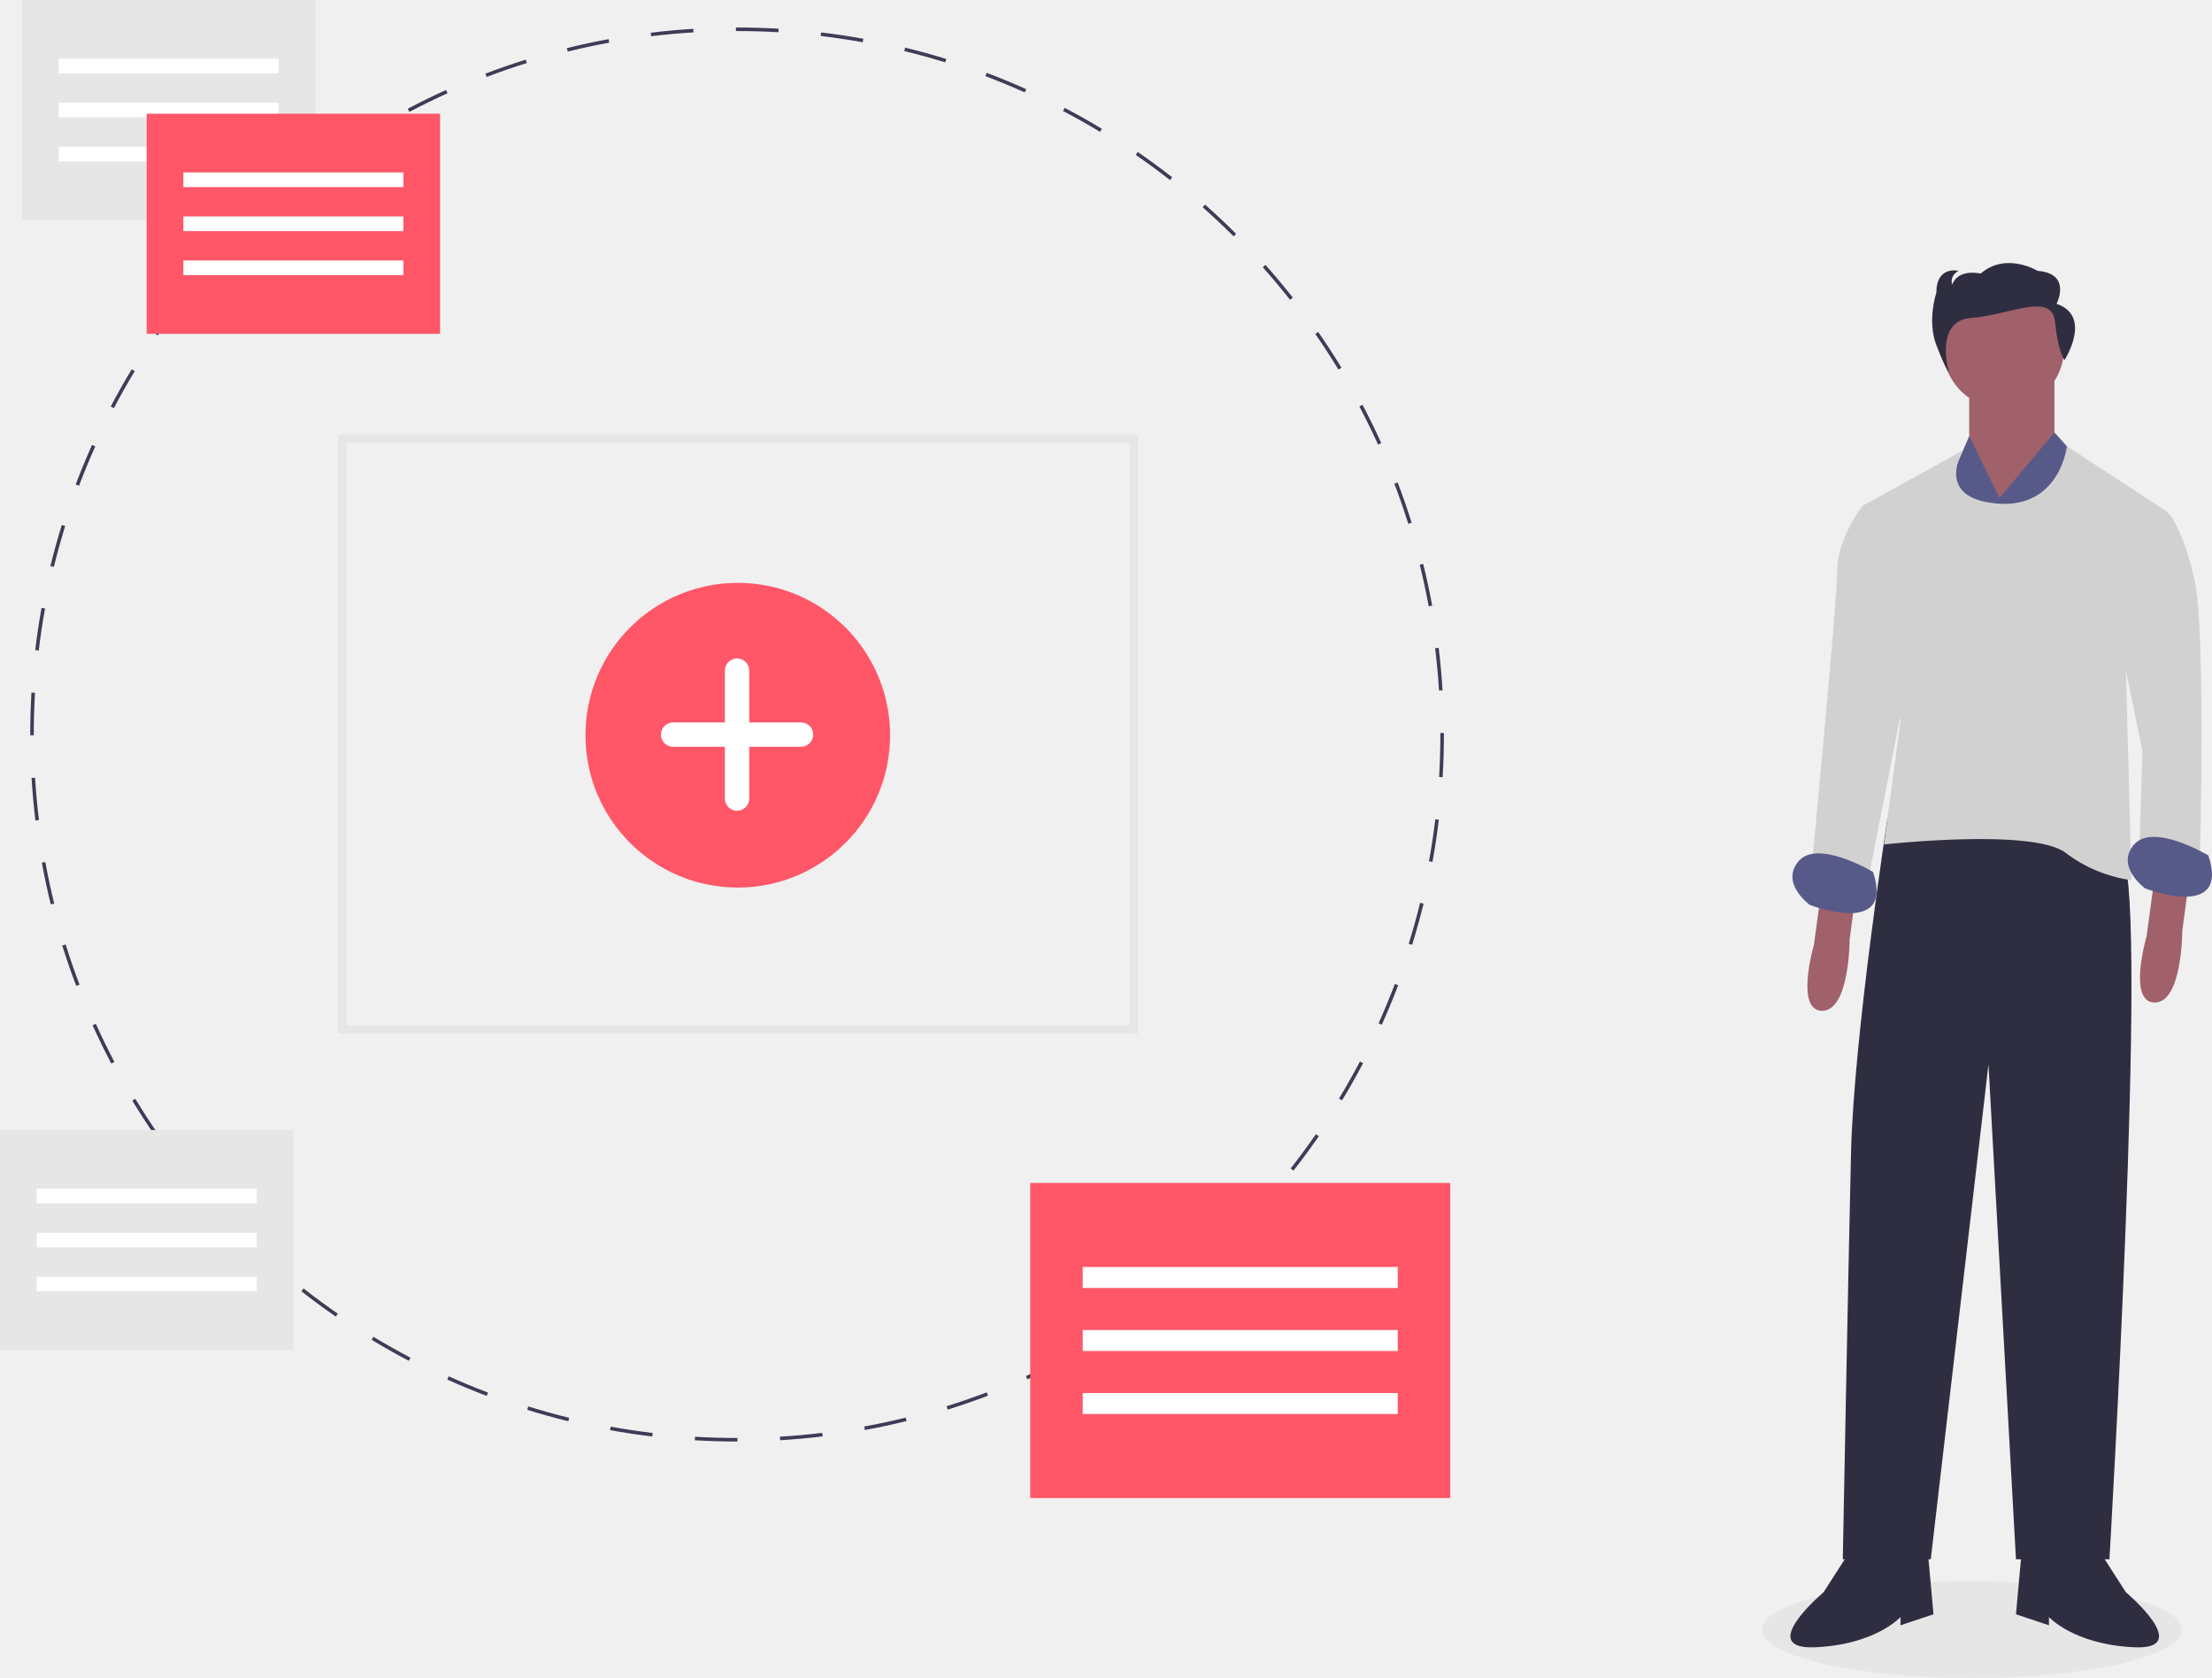
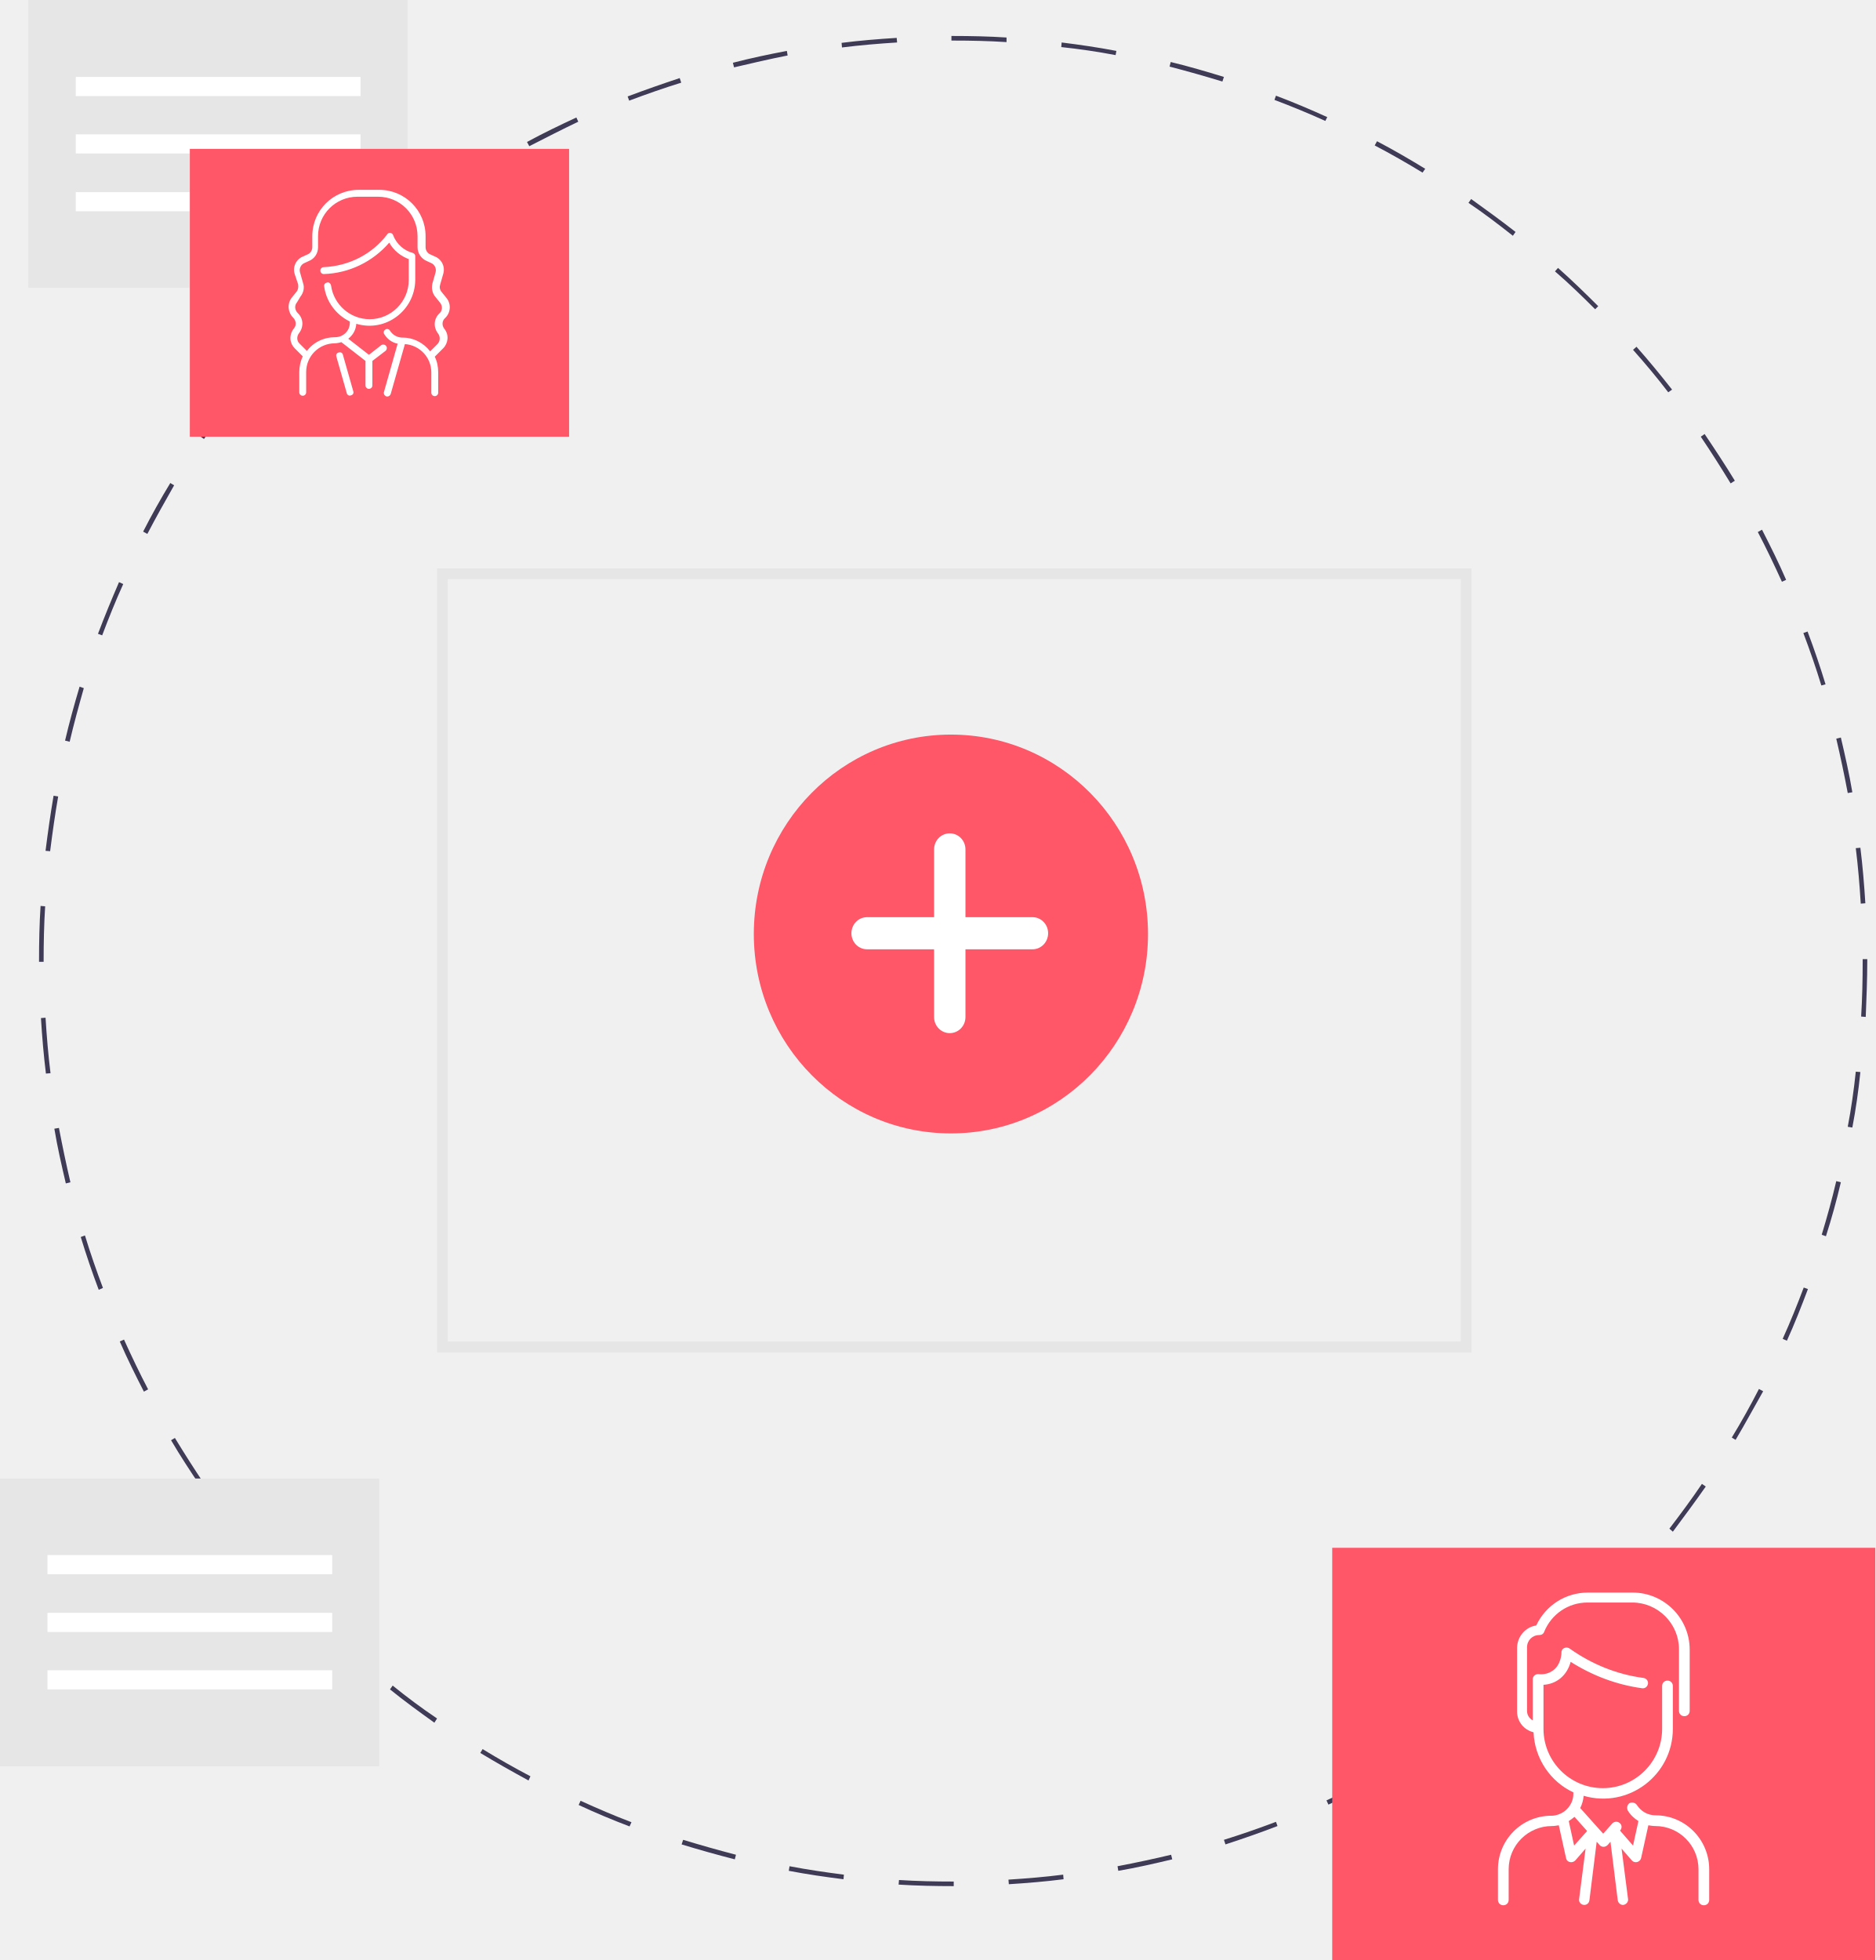
- <svg xmlns="http://www.w3.org/2000/svg" width="804.739" height="610.284" viewBox="0 0 804.739 610.284">
-   <g id="Group_42" data-name="Group 42" transform="translate(-194 -123)">
-     <ellipse id="Ellipse_218" data-name="Ellipse 218" cx="76.325" cy="17.583" rx="76.325" ry="17.583" transform="translate(835.095 698.117)" fill="#e6e6e6" />
-     <path id="Path_1092" data-name="Path 1092" d="M708.42,143.137v23l12,30,19-34v-26Z" transform="translate(202 123)" fill="#a0616a" />
-     <path id="Path_1093" data-name="Path 1093" d="M856.55,466.495l-3,22s-7,24,3,24,10-26,10-26l2-15Z" transform="translate(0.369 -21.858)" fill="#a0616a" />
-     <path id="Path_1094" data-name="Path 1094" d="M977.55,463.495l-3,22s-7,24,3,24,10-26,10-26l2-15Z" transform="translate(0.369 -21.858)" fill="#a0616a" />
-     <path id="Path_1095" data-name="Path 1095" d="M885.05,440.995l-4.706,1.3s-12.294,79.7-13.294,121.7-3,148-3,148h32l21-180,10,180h34s14-236,5-255S885.05,440.995,885.05,440.995Z" transform="translate(0.369 -21.858)" fill="#2f2e41" />
-     <path id="Path_1096" data-name="Path 1096" d="M866.05,709.995l-9,14s-25,21-3,20,31-11,31-11v3l12-4-2-22Z" transform="translate(0.369 -21.858)" fill="#2f2e41" />
-     <path id="Path_1097" data-name="Path 1097" d="M958.05,709.995l9,14s25,21,3,20-31-11-31-11v3l-12-4,2-22Z" transform="translate(0.369 -21.858)" fill="#2f2e41" />
-     <circle id="Ellipse_219" data-name="Ellipse 219" cx="22" cy="22" r="22" transform="translate(900.92 227.636)" fill="#a0616a" />
-     <path id="Path_1098" data-name="Path 1098" d="M719.42,181.137l-11-22.524-5,11.524-2,99,46-103-8-8.847Z" transform="translate(202 123)" fill="#575a89" />
-     <path id="Path_1099" data-name="Path 1099" d="M982.05,330.995l-36.464-23.83s-2.536,22.83-25.536,20.83S907.8,308.653,907.8,308.653L871.05,328.995l14,78-6,45s54-6,66,3a51.277,51.277,0,0,0,24,10l-2-77Z" transform="translate(0.369 -21.858)" fill="#d1d1d1" />
-     <path id="Path_1100" data-name="Path 1100" d="M971.05,334.995l6.918-6.668,5.082,3.668s5,6,9,24,2,98,2,98l-22-3,1-33-9-44Z" transform="translate(0.369 -21.858)" fill="#d1d1d1" />
-     <path id="Path_1101" data-name="Path 1101" d="M878.05,327.995l-3.778-.784-3.222,1.784s-9,12-9,23-9,105-9,105l20,9,14-71Z" transform="translate(0.369 -21.858)" fill="#d1d1d1" />
-     <path id="Path_1102" data-name="Path 1102" d="M997.05,455.995s-20-12-27-4,4,16,4,16S1005.05,479.995,997.05,455.995Z" transform="translate(0.369 -21.858)" fill="#575a89" />
-     <path id="Path_1103" data-name="Path 1103" d="M875.05,461.995s-20-12-27-4,4,16,4,16S883.05,485.995,875.05,461.995Z" transform="translate(0.369 -21.858)" fill="#575a89" />
-     <path id="Path_1104" data-name="Path 1104" d="M941.817,255.364s5.754-11-6.905-12c0,0-11.508-7-20.715,1,0,0-8.056-2-10.358,4,0,0-1.151-3,2.3-5,0,0-8.056-2-8.056,8,0,0-3.453,10,0,19s4.6,10,4.6,10-5.674-18.869,8.137-19.869,29.266-9.631,30.417,1.369,3.453,14,3.453,14S955.052,259.864,941.817,255.364Z" transform="translate(0.369 -21.858)" fill="#2f2e41" />
-     <path id="Path_1105" data-name="Path 1105" d="M462.071,669.478h-.137c-5.113,0-10.289-.152-15.382-.453l.076-1.286c5.069.3,10.219.451,15.307.451h.137Zm15.524-.47-.077-1.286c5.123-.307,10.3-.774,15.387-1.388l.155,1.279C487.947,668.231,482.744,668.7,477.6,669.009Zm-46.51-1.362c-5.12-.612-10.287-1.388-15.356-2.307l.23-1.269c5.043.914,10.184,1.687,15.279,2.3Zm77.328-2.358-.232-1.269c5.046-.92,10.129-2.009,15.107-3.234l.308,1.251c-5,1.231-10.112,2.325-15.184,3.251ZM400.541,662.1c-5.007-1.226-10.042-2.623-14.964-4.151l.383-1.231c4.9,1.521,9.907,2.91,14.889,4.131Zm138.015-4.234-.384-1.231c4.89-1.524,9.8-3.221,14.6-5.045l.458,1.206C548.408,654.63,543.47,656.337,538.556,657.869Zm-167.691-4.981c-4.822-1.826-9.657-3.828-14.371-5.949l.529-1.176c4.69,2.111,9.5,4.1,14.3,5.919Zm196.688-6.032-.53-1.176c4.668-2.1,9.334-4.382,13.868-6.767l.6,1.14C576.934,642.451,572.245,644.74,567.553,646.856Zm-225.038-6.729c-4.572-2.4-9.126-4.972-13.537-7.643l.667-1.1c4.389,2.657,8.92,5.216,13.469,7.606ZM595,632.419l-.667-1.1c4.384-2.656,8.745-5.481,12.959-8.395l.733,1.06C603.786,626.91,599.4,629.749,595,632.419Zm-279.064-8.38c-4.246-2.934-8.456-6.035-12.513-9.214l.8-1.015c4.036,3.165,8.225,6.249,12.45,9.169Zm304.584-9.266-.8-1.015c4.046-3.175,8.037-6.5,11.863-9.9l.856.964c-3.846,3.41-7.857,6.756-11.923,9.947Zm-329.03-9.9c-3.861-3.42-7.667-7-11.312-10.644l.911-.911c3.627,3.624,7.414,7.188,11.255,10.591Zm352.258-10.7-.911-.911c3.632-3.632,7.2-7.417,10.6-11.251l.964.856c-3.416,3.853-7,7.657-10.65,11.306Zm-374.22-11.248c-3.424-3.859-6.772-7.869-9.951-11.918l1.013-.8c3.164,4.028,6.5,8.018,9.9,11.858ZM664.349,570.95l-1.015-.8c3.175-4.047,6.261-8.235,9.174-12.445l1.06.733C670.642,562.674,667.54,566.883,664.349,570.95ZM250.357,558.526c-2.935-4.24-5.777-8.62-8.444-13.018l1.1-.67c2.655,4.378,5.482,8.736,8.4,12.955ZM682.021,545.4l-1.1-.667c2.662-4.393,5.223-8.923,7.612-13.465l1.14.6C687.27,536.43,684.7,540.983,682.021,545.4ZM234.27,532.006c-2.4-4.557-4.691-9.246-6.809-13.935l1.174-.531c2.108,4.666,4.387,9.331,6.775,13.864Zm462.219-14.115-1.176-.529c2.116-4.7,4.11-9.506,5.926-14.3l1.206.458c-1.827,4.814-3.831,9.649-5.957,14.368ZM221.51,503.755c-1.834-4.82-3.543-9.757-5.079-14.675l1.23-.385c1.529,4.893,3.229,9.806,5.053,14.6Zm486.01-14.94-1.231-.383c1.524-4.9,2.917-9.907,4.139-14.886l1.251.307C710.45,478.857,709.051,483.891,707.52,488.814ZM212.255,474.122c-1.234-5-2.33-10.107-3.259-15.183l1.268-.232c.925,5.05,2.016,10.132,3.243,15.105Zm502.668-15.456-1.269-.232c.916-5.043,1.692-10.182,2.3-15.276l1.279.154C716.623,448.43,715.844,453.6,714.923,458.665Zm-508.26-15.078c-.619-5.112-1.091-10.314-1.4-15.464l1.286-.078c.31,5.123.78,10.3,1.4,15.386Zm511.962-15.742-1.286-.076c.3-5.114.458-10.309.458-15.444v-.545h1.289v.545C719.086,417.486,718.931,422.707,718.625,427.846ZM206.07,412.6h-1.289v-.273c0-5.071.149-10.2.444-15.246l1.286.076c-.293,5.021-.442,10.125-.442,15.171Zm511.235-16.263c-.316-5.129-.792-10.306-1.412-15.385l1.279-.156c.624,5.105,1.1,10.307,1.42,15.462Zm-509.429-14.57-1.28-.152c.61-5.12,1.383-10.287,2.3-15.357l1.269.229c-.913,5.045-1.683,10.186-2.289,15.28ZM713.554,365.68c-.933-5.057-2.029-10.139-3.26-15.1l1.251-.31c1.237,4.99,2.339,10.1,3.277,15.179ZM213.376,351.371l-1.252-.306c1.223-5,2.617-10.04,4.144-14.966l1.231.381c-1.519,4.9-2.906,9.911-4.122,14.891ZM706.124,335.7c-1.533-4.894-3.239-9.805-5.068-14.6l1.2-.459c1.839,4.815,3.554,9.751,5.1,14.67ZM222.531,321.841l-1.206-.456c1.825-4.824,3.824-9.66,5.942-14.375l1.176.529C226.335,312.23,224.346,317.042,222.531,321.841Zm472.59-14.976c-2.112-4.664-4.4-9.326-6.791-13.857l1.14-.6c2.406,4.553,4.7,9.239,6.824,13.927ZM235.21,293.628l-1.142-.6c2.392-4.561,4.961-9.117,7.636-13.541l1.1.667C240.147,284.557,237.591,289.09,235.21,293.628Zm445.5-14.045c-2.66-4.372-5.492-8.728-8.417-12.945l1.06-.735c2.94,4.239,5.785,8.616,8.458,13.011ZM251.2,267.168l-1.061-.733c2.926-4.239,6.024-8.45,9.207-12.517l1.015.794C257.2,258.76,254.114,262.95,251.2,267.168Zm411.91-12.95c-3.176-4.032-6.512-8.018-9.915-11.848l.964-.856c3.42,3.847,6.772,7.853,9.963,11.907ZM270.256,242.836l-.965-.855c3.416-3.86,7-7.668,10.637-11.316l.913.91C277.216,235.206,273.655,238.994,270.256,242.836Zm372.334-11.7c-3.642-3.628-7.432-7.188-11.267-10.579l.853-.965c3.854,3.408,7.665,6.985,11.323,10.632ZM292.079,220.97l-.856-.964c3.847-3.418,7.855-6.768,11.912-9.958l.8,1.013C299.9,214.235,295.908,217.569,292.079,220.97Zm327.361-10.3c-4.039-3.16-8.231-6.24-12.461-9.155l.733-1.061c4.25,2.929,8.463,6.025,12.521,9.2Zm-303.085-8.788-.734-1.06c4.236-2.935,8.614-5.779,13.016-8.451l.669,1.1c-4.379,2.659-8.736,5.489-12.951,8.41Zm277.633-8.755c-4.4-2.656-8.934-5.209-13.476-7.59l.6-1.142c4.566,2.393,9.123,4.959,13.545,7.628Zm-251.253-7.264-.6-1.14c4.555-2.4,9.242-4.7,13.931-6.817l.531,1.174c-4.666,2.11-9.329,4.392-13.86,6.783ZM566.6,178.779c-4.691-2.1-9.5-4.091-14.305-5.9l.456-1.206c4.826,1.822,9.662,3.818,14.377,5.934Zm-195.76-5.624-.459-1.2c4.822-1.837,9.759-3.548,14.674-5.086l.385,1.23C380.546,169.624,375.634,171.327,370.837,173.155Zm166.811-5.3c-4.9-1.516-9.912-2.9-14.893-4.115l.306-1.252c5,1.22,10.041,2.612,14.968,4.136Zm-137.333-3.92-.31-1.251c5.006-1.238,10.114-2.337,15.181-3.267l.233,1.268c-5.041.925-10.123,2.019-15.1,3.251Zm107.326-3.4c-5.038-.909-10.179-1.677-15.281-2.281l.151-1.28c5.128.607,10.295,1.378,15.359,2.292Zm-76.949-2.183-.156-1.28c5.109-.622,10.311-1.1,15.463-1.412l.078,1.286c-5.126.313-10.3.785-15.385,1.4ZM476.97,156.9c-4.978-.288-10.036-.434-15.036-.434h-.41v-1.289h.41c5.024,0,10.109.147,15.11.437Z" transform="translate(0.219 -22.174)" fill="#3f3b56" />
-     <rect id="Rectangle_316" data-name="Rectangle 316" width="152.813" height="114.61" transform="translate(568.796 553.255)" fill="#ff5668" />
-     <rect id="Rectangle_317" data-name="Rectangle 317" width="114.61" height="7.641" transform="translate(587.897 583.818)" fill="#fff" />
-     <rect id="Rectangle_318" data-name="Rectangle 318" width="114.61" height="7.641" transform="translate(587.897 606.74)" fill="#fff" />
-     <rect id="Rectangle_319" data-name="Rectangle 319" width="114.61" height="7.641" transform="translate(587.897 629.662)" fill="#fff" />
-     <rect id="Rectangle_320" data-name="Rectangle 320" width="106.739" height="80.054" transform="translate(202 123)" fill="#e6e6e6" />
-     <rect id="Rectangle_321" data-name="Rectangle 321" width="80.054" height="5.337" transform="translate(215.342 144.348)" fill="#fff" />
-     <rect id="Rectangle_322" data-name="Rectangle 322" width="80.054" height="5.337" transform="translate(215.342 160.358)" fill="#fff" />
-     <rect id="Rectangle_323" data-name="Rectangle 323" width="80.054" height="5.337" transform="translate(215.342 176.369)" fill="#fff" />
-     <rect id="Rectangle_324" data-name="Rectangle 324" width="106.739" height="80.054" transform="translate(247.364 164.361)" fill="#ff5668" />
-     <rect id="Rectangle_325" data-name="Rectangle 325" width="80.054" height="5.337" transform="translate(260.706 185.709)" fill="#fff" />
-     <rect id="Rectangle_326" data-name="Rectangle 326" width="80.054" height="5.337" transform="translate(260.706 201.72)" fill="#fff" />
-     <rect id="Rectangle_327" data-name="Rectangle 327" width="80.054" height="5.337" transform="translate(260.706 217.73)" fill="#fff" />
-     <path id="Subtraction_1" data-name="Subtraction 1" d="M1321-3027H1030v-218h291v218Zm-288-215v212h285v-212Z" transform="translate(-713 3526)" fill="#e6e6e6" />
-     <g id="Group_41" data-name="Group 41" transform="translate(-9.234 -16.468)">
-       <ellipse id="Ellipse_220" data-name="Ellipse 220" cx="55.409" cy="55.409" rx="55.409" ry="55.409" transform="translate(416.234 351.468)" fill="#ff5668" />
-       <path id="Path_1106" data-name="Path 1106" d="M469.052,399.483H450.213V380.644a4.433,4.433,0,0,0-4.433-4.433h0a4.433,4.433,0,0,0-4.433,4.433v18.839H422.508a4.433,4.433,0,0,0-4.433,4.433h0a4.433,4.433,0,0,0,4.433,4.433h18.839v18.839a4.433,4.433,0,0,0,4.433,4.433h0a4.433,4.433,0,0,0,4.433-4.433V408.349h18.839a4.433,4.433,0,0,0,4.433-4.433h0a4.433,4.433,0,0,0-4.433-4.433Z" transform="translate(25.6 2.741)" fill="#fff" />
+ <svg xmlns="http://www.w3.org/2000/svg" version="1.1" id="Calque_1" x="0px" y="0px" viewBox="0 0 490 512.1" style="enable-background:new 0 0 490 512.1;" xml:space="preserve">
+   <style type="text/css">
+ 	.st0{fill:#3F3B56;}
+ 	.st1{fill:#FF5668;}
+ 	.st2{fill:#E6E6E6;}
+ 	.st3{fill:#FFFFFF;}
+ </style>
+   <g id="Group_42" transform="translate(-194 -123)">
+     <path id="Path_1105" class="st0" d="M443.2,615.8h-0.1c-4.7,0-9.6-0.1-14.3-0.4l0.1-1.2c4.7,0.3,9.5,0.4,14.2,0.4h0.1L443.2,615.8z    M457.6,615.3l-0.1-1.2c4.8-0.3,9.6-0.7,14.3-1.3l0.1,1.2C467.2,614.6,462.4,615,457.6,615.3L457.6,615.3z M414.4,614   c-4.8-0.6-9.6-1.3-14.3-2.2l0.2-1.2c4.7,0.9,9.5,1.6,14.2,2.2L414.4,614z M486.2,611.8l-0.2-1.2c4.7-0.9,9.4-1.9,14-3l0.3,1.2   C495.7,609.9,490.9,611,486.2,611.8L486.2,611.8z M386,608.8c-4.7-1.2-9.3-2.5-13.9-3.9l0.4-1.2c4.6,1.4,9.2,2.7,13.8,3.9   L386,608.8z M514.2,604.9l-0.4-1.2c4.5-1.4,9.1-3,13.6-4.7l0.4,1.1C523.4,601.8,518.8,603.4,514.2,604.9L514.2,604.9z M358.5,600.2   c-4.5-1.7-9-3.6-13.3-5.6l0.5-1.1c4.4,2,8.8,3.9,13.3,5.6L358.5,600.2z M541.1,594.5l-0.5-1.1c4.3-2,8.7-4.1,12.9-6.4l0.6,1.1   C549.9,590.4,545.5,592.5,541.1,594.5L541.1,594.5z M332.1,588.2c-4.2-2.3-8.5-4.7-12.6-7.2l0.6-1c4.1,2.5,8.3,4.9,12.5,7.1   L332.1,588.2z M566.6,580.9l-0.6-1c4.1-2.5,8.1-5.2,12-7.9l0.7,1C574.8,575.8,570.7,578.4,566.6,580.9z M307.5,573.1   c-3.9-2.8-7.9-5.7-11.6-8.7l0.7-1c3.7,3,7.6,5.9,11.6,8.6L307.5,573.1z M590.3,564.4l-0.7-1c3.8-3,7.5-6.1,11-9.3l0.8,0.9   C597.8,558.2,594.1,561.3,590.3,564.4L590.3,564.4z M284.7,555c-3.6-3.2-7.1-6.6-10.5-10l0.8-0.9c3.4,3.4,6.9,6.8,10.5,10   L284.7,555z M611.9,545l-0.8-0.9c3.4-3.4,6.7-7,9.8-10.6l0.9,0.8C618.6,538,615.3,541.6,611.9,545L611.9,545z M264.4,534.4   c-3.2-3.6-6.3-7.4-9.2-11.2l0.9-0.8c2.9,3.8,6,7.5,9.2,11.1L264.4,534.4z M631.1,523.2l-0.9-0.8c2.9-3.8,5.8-7.7,8.5-11.7l1,0.7   C636.9,515.4,634,519.3,631.1,523.2z M246.5,511.5c-2.7-4-5.4-8.1-7.8-12.2l1-0.6c2.5,4.1,5.1,8.2,7.8,12.2L246.5,511.5z    M647.5,499.2l-1-0.6c2.5-4.1,4.9-8.4,7.1-12.7l1.1,0.6C652.3,490.7,650,495,647.5,499.2z M231.6,486.6c-2.2-4.3-4.4-8.7-6.3-13.1   l1.1-0.5c2,4.4,4.1,8.8,6.3,13L231.6,486.6z M660.9,473.3l-1.1-0.5c2-4.4,3.8-8.9,5.5-13.4l1.1,0.4   C664.7,464.3,662.9,468.9,660.9,473.3L660.9,473.3z M219.8,460c-1.7-4.5-3.3-9.2-4.7-13.8l1.1-0.4c1.4,4.6,3,9.2,4.7,13.7   L219.8,460z M671.1,446l-1.1-0.4c1.4-4.6,2.7-9.3,3.8-14l1.2,0.3C673.9,436.6,672.6,441.3,671.1,446L671.1,446z M211.2,432.2   c-1.1-4.7-2.2-9.5-3-14.3l1.2-0.2c0.9,4.7,1.9,9.5,3,14.2L211.2,432.2z M678,417.6l-1.2-0.2c0.9-4.7,1.6-9.6,2.1-14.4l1.2,0.1   C679.6,408,678.9,412.9,678,417.6L678,417.6z M206,403.5c-0.6-4.8-1-9.7-1.3-14.5l1.2-0.1c0.3,4.8,0.7,9.7,1.3,14.5L206,403.5z    M681.5,388.7l-1.2-0.1c0.3-4.8,0.4-9.7,0.4-14.5v-0.5h1.2v0.5C681.9,378.9,681.7,383.8,681.5,388.7z M205.4,374.3h-1.2v-0.3   c0-4.8,0.1-9.6,0.4-14.3l1.2,0.1c-0.3,4.7-0.4,9.5-0.4,14.3L205.4,374.3z M680.2,359.1c-0.3-4.8-0.7-9.7-1.3-14.5l1.2-0.1   c0.6,4.8,1,9.7,1.3,14.5L680.2,359.1z M207.1,345.4l-1.2-0.1c0.6-4.8,1.3-9.7,2.1-14.4l1.2,0.2   C208.4,335.7,207.7,340.6,207.1,345.4z M676.8,330.2c-0.9-4.8-1.9-9.5-3-14.2l1.2-0.3c1.1,4.7,2.2,9.5,3,14.3L676.8,330.2z    M212.2,316.8l-1.2-0.3c1.1-4.7,2.4-9.4,3.8-14.1l1.1,0.4C214.6,307.4,213.3,312.1,212.2,316.8L212.2,316.8z M669.9,302.1   c-1.4-4.6-3-9.2-4.7-13.7l1.1-0.4c1.7,4.5,3.3,9.2,4.7,13.8L669.9,302.1z M220.7,289l-1.1-0.4c1.7-4.5,3.6-9.1,5.5-13.5l1.1,0.5   C224.2,280,222.4,284.5,220.7,289z M659.6,275c-2-4.4-4.1-8.8-6.3-13l1.1-0.6c2.2,4.3,4.4,8.7,6.3,13.1L659.6,275z M232.5,262.5   l-1.1-0.6c2.2-4.3,4.6-8.6,7.1-12.7l1,0.6C237.1,254,234.7,258.3,232.5,262.5z M646.2,249.3c-2.5-4.1-5.1-8.2-7.8-12.2l1-0.7   c2.7,4,5.4,8.1,7.9,12.2L646.2,249.3z M247.3,237.7l-1-0.7c2.7-4,5.6-7.9,8.6-11.8l0.9,0.7C252.9,229.8,250,233.7,247.3,237.7z    M629.9,225.5c-2.9-3.8-6-7.5-9.2-11.1l0.9-0.8c3.2,3.6,6.3,7.4,9.3,11.2L629.9,225.5z M265,214.8l-0.9-0.8   c3.2-3.6,6.5-7.2,9.9-10.6l0.8,0.9C271.5,207.6,268.2,211.2,265,214.8z M610.8,203.8c-3.4-3.4-6.9-6.8-10.5-9.9l0.8-0.9   c3.6,3.2,7.1,6.6,10.5,10L610.8,203.8z M285.3,194.2l-0.8-0.9c3.6-3.2,7.3-6.4,11.1-9.4l0.7,1C292.6,187.9,288.9,191,285.3,194.2z    M589.3,184.6c-3.8-3-7.6-5.9-11.6-8.6l0.7-1c3.9,2.8,7.9,5.7,11.6,8.6L589.3,184.6z M307.8,176.3l-0.7-1c3.9-2.8,8-5.4,12.1-7.9   l0.6,1C315.8,170.9,311.8,173.6,307.8,176.3L307.8,176.3z M565.7,168.1c-4.1-2.5-8.3-4.9-12.5-7.1l0.6-1.1   c4.2,2.2,8.5,4.7,12.6,7.2L565.7,168.1z M332.3,161.2l-0.6-1.1c4.2-2.3,8.6-4.4,12.9-6.4l0.5,1.1   C340.9,156.8,336.6,159,332.3,161.2L332.3,161.2z M540.3,154.6c-4.4-2-8.8-3.8-13.3-5.5l0.4-1.1c4.5,1.7,9,3.6,13.4,5.6   L540.3,154.6z M358.4,149.3l-0.4-1.1c4.5-1.7,9.1-3.3,13.6-4.8l0.4,1.2C367.5,146,362.9,147.6,358.4,149.3L358.4,149.3z    M513.4,144.3c-4.6-1.4-9.2-2.7-13.8-3.9l0.3-1.2c4.6,1.1,9.3,2.5,13.9,3.9L513.4,144.3z M385.8,140.6l-0.3-1.2   c4.6-1.2,9.4-2.2,14.1-3.1l0.2,1.2C395.2,138.4,390.5,139.5,385.8,140.6L385.8,140.6z M485.5,137.4c-4.7-0.9-9.5-1.6-14.2-2.1   l0.1-1.2c4.8,0.6,9.6,1.3,14.3,2.2L485.5,137.4z M414,135.4l-0.1-1.2c4.7-0.6,9.6-1,14.4-1.3l0.1,1.2   C423.6,134.4,418.8,134.8,414,135.4L414,135.4z M457,134c-4.6-0.3-9.3-0.4-14-0.4h-0.4v-1.2h0.4c4.7,0,9.4,0.1,14,0.4L457,134z" />
+     <rect id="Rectangle_316" x="542.1" y="527.4" class="st1" width="141.9" height="107.7" />
+     <rect id="Rectangle_320" x="201.4" y="123" class="st2" width="99.1" height="75.2" />
+     <rect id="Rectangle_321" x="213.8" y="143.1" class="st3" width="74.4" height="5" />
+     <rect id="Rectangle_322" x="213.8" y="158.1" class="st3" width="74.4" height="5" />
+     <rect id="Rectangle_323" x="213.8" y="173.2" class="st3" width="74.4" height="5" />
+     <rect id="Rectangle_324" x="243.6" y="161.9" class="st1" width="99.1" height="75.2" />
+     <path id="Subtraction_1" class="st2" d="M578.5,476.4H308.2V271.5h270.3V476.4z M311,274.3v199.2h264.7V274.3H311z" />
+     <g id="Group_41" transform="translate(-9.234 -16.468)">
+       <ellipse id="Ellipse_220" class="st1" cx="451.7" cy="383.5" rx="51.5" ry="52.1" />
+       <path id="Path_1106" class="st3" d="M473,379.1h-17.5v-17.7c0-2.3-1.8-4.2-4.1-4.2h0l0,0c-2.3,0-4.1,1.9-4.1,4.2v0v17.7h-17.5    c-2.3,0-4.1,1.9-4.1,4.2v0l0,0c0,2.3,1.8,4.2,4.1,4.2h0h17.5v17.7c0,2.3,1.8,4.2,4.1,4.2h0l0,0c2.3,0,4.1-1.9,4.1-4.2v0v-17.7H473    c2.3,0,4.1-1.9,4.1-4.2v0l0,0C477.1,381,475.3,379.1,473,379.1L473,379.1L473,379.1z" />
    </g>
-     <rect id="Rectangle_341" data-name="Rectangle 341" width="106.739" height="80.054" transform="translate(194 534)" fill="#e6e6e6" />
-     <rect id="Rectangle_342" data-name="Rectangle 342" width="80.054" height="5.337" transform="translate(207.342 555.348)" fill="#fff" />
-     <rect id="Rectangle_343" data-name="Rectangle 343" width="80.054" height="5.337" transform="translate(207.342 571.358)" fill="#fff" />
-     <rect id="Rectangle_344" data-name="Rectangle 344" width="80.054" height="5.337" transform="translate(207.342 587.369)" fill="#fff" />
+     <rect id="Rectangle_341" x="194" y="509.3" class="st2" width="99.1" height="75.2" />
+     <rect id="Rectangle_342" x="206.4" y="529.3" class="st3" width="74.4" height="5" />
+     <rect id="Rectangle_343" x="206.4" y="544.4" class="st3" width="74.4" height="5" />
+     <rect id="Rectangle_344" x="206.4" y="559.4" class="st3" width="74.4" height="5" />
+   </g>
+   <g>
+     <path class="st3" d="M432.6,474.3c-2,0-3.8-1-4.9-2.7c-0.4-0.6-1.2-0.8-1.9-0.5c-0.6,0.4-0.8,1.2-0.5,1.9c0.7,1.2,1.7,2.1,2.8,2.8   l-1.4,6.4l-3.4-3.9c0.6-0.7,0.5-1.5-0.1-2c-0.6-0.5-1.4-0.4-1.9,0.1l-2.4,2.7l-6-6.7c0.5-1,0.8-2.1,0.9-3.2   c11.7,3.4,23.3-5.4,23.3-17.5v-11.2c0-0.8-0.6-1.4-1.4-1.4c-0.8,0-1.4,0.6-1.4,1.4v11.2c0,8.5-6.9,15.5-15.5,15.5   c-8.5,0-15.5-6.9-15.5-15.5v-11.5c3.3-0.2,6.1-2.3,7.1-6c5.7,3.6,12,6,18.7,6.9c0.7,0.1,1.4-0.4,1.5-1.2c0.1-0.7-0.4-1.4-1.2-1.5   c-6.8-0.9-13.4-3.5-19.3-7.7c-0.9-0.6-2.2,0-2.1,1.1c0,0,0,3.4-2.6,4.9c-1.6,1-3.3,0.7-3.5,0.7c-0.7,0-1.3,0.5-1.4,1.2   c0,0.1,0-0.3,0,10.9c-0.9-0.5-1.5-1.4-1.5-2.5v-16.6c0-1.8,1.4-3.2,3.2-3.2c0.6,0,1.1-0.3,1.3-0.9c1.9-4.6,6.3-7.6,11.3-7.6h11.7   c6.7,0,12.2,5.5,12.2,12.2v16.1c0,0.8,0.6,1.4,1.4,1.4c0.8,0,1.4-0.6,1.4-1.4V431c0-8.2-6.7-14.9-14.9-14.9h-11.7   c-5.8,0-11,3.3-13.5,8.6c-2.8,0.4-5,2.9-5,5.9v16.6c0,2.6,1.8,4.8,4.3,5.4c0.3,6.9,4.4,12.9,10.4,15.7v0.4c0,1.5-0.6,2.9-1.7,4   c-1.9,1.9-4.3,1.7-4,1.7c-7.8,0-14,6.3-14,14v8c0,0.8,0.6,1.4,1.4,1.4s1.4-0.6,1.4-1.4v-8c0-6.3,5.1-11.3,11.3-11.3   c0.6,0,1.2-0.1,1.8-0.2l1.9,8.6c0.2,1.1,1.6,1.4,2.4,0.6l2.7-3.1l-1.7,13.2c-0.1,0.7,0.4,1.4,1.2,1.5c0.7,0.1,1.4-0.4,1.5-1.2   l1.9-15.3c0.1,0.1,0.8,0.9,0.9,1c0.6,0.5,1.4,0.4,1.9-0.1c0.3-0.3-0.4,0.5,0.8-0.9l1.9,15.3c0.1,0.7,0.8,1.3,1.5,1.2   c0.7-0.1,1.3-0.8,1.2-1.5l-1.7-13.2l2.7,3.1c0.7,0.8,2.1,0.5,2.4-0.6l1.9-8.6c0.6,0.1,1.2,0.2,1.8,0.2c6.3,0,11.3,5.1,11.3,11.3v8   c0,0.8,0.6,1.4,1.4,1.4c0.8,0,1.4-0.6,1.4-1.4v-8C446.6,480.6,440.3,474.3,432.6,474.3L432.6,474.3z M411.3,482.2l-1.4-6.4   c0.5-0.3,1-0.7,1.5-1.1l3.3,3.7L411.3,482.2z" />
+   </g>
+   <g>
+     <path class="st3" d="M115.8,91l-2.2,2.2c0.6,1.2,0.9,2.6,0.9,4.1v5.3c0,0.5-0.4,0.9-0.9,0.9s-0.9-0.4-0.9-0.9v-5.3   c0-3.9-3-7.1-6.9-7.4l-3.7,13c-0.1,0.4-0.5,0.7-0.9,0.7c-0.6,0-1-0.6-0.9-1.1l3.6-12.7c-1.5-0.3-2.7-1.2-3.5-2.5   c-0.3-0.4-0.1-1,0.3-1.2c0.4-0.3,1-0.1,1.2,0.3c0.7,1.1,1.8,1.7,3,1.8c0.1,0,0.2,0,0.3,0c2.8,0,5.4,1.3,7.2,3.6l1.9-1.9   c0.7-0.7,0.8-1.9,0.2-2.7c-1.4-1.8-1.1-4,0.3-5.3c0.8-0.7,0.9-1.9,0.2-2.8l-1.3-1.6c-0.8-1-1-2.3-0.7-3.5l0.8-2.8   c0.3-1-0.2-2.1-1.2-2.5l-1.1-0.5c-1.4-0.6-2.4-2-2.4-3.6v-2.9c0-5.7-4.6-10.3-10.3-10.3h-5.4c-5.7,0-10.3,4.6-10.3,10.3v2.9   c0,1.6-0.9,3-2.4,3.6l-1.1,0.5c-1,0.4-1.5,1.5-1.2,2.5l0.8,2.8c0.4,1.2,0.1,2.5-0.7,3.5L77.6,79c-0.7,0.8-0.6,2,0.2,2.8   c1.4,1.3,1.7,3.5,0.3,5.3c-0.6,0.8-0.6,2,0.2,2.7l1.9,1.9c1.7-2.3,4.4-3.6,7.4-3.6c2.1,0,3.8-1.7,3.8-3.7V84   c-3.7-1.8-6.2-5.3-6.7-9.2c-0.1-0.5,0.3-0.9,0.8-1c0.5-0.1,0.9,0.3,1,0.8c0.7,5,5,8.8,10.1,8.8c5.6,0,10.2-4.6,10.2-10.2v-5.5   c-2.1-0.8-3.9-2.2-5.1-4.3c-4.3,5-10.5,8-17.1,8.2c-0.5,0-0.9-0.4-0.9-0.9c0-0.5,0.4-0.9,0.9-0.9c6.5-0.3,12.6-3.3,16.6-8.6   c0.4-0.6,1.3-0.4,1.5,0.2c0.9,2.4,2.9,4.1,5.2,4.7c0.3,0.1,0.6,0.4,0.6,0.8c0,0.1,0,6.3,0,6.3c-0.1,7.9-7.7,13.7-15.4,11.4   c-0.1,1.5-0.8,2.9-2.1,3.9l5.4,4.2l3.2-2.5c0.4-0.3,1-0.2,1.3,0.2c0.3,0.4,0.2,1-0.2,1.3l-3.4,2.6v6.4c0,0.5-0.4,0.9-0.9,0.9   s-0.9-0.4-0.9-0.9v-6.4l-6.3-4.9c-1,0.3-1.8,0.3-1.7,0.3c-4.1,0-7.5,3.3-7.5,7.5v5.3c0,0.5-0.4,0.9-0.9,0.9s-0.9-0.4-0.9-0.9v-5.3   c0-1.4,0.3-2.8,0.9-4.1L77,91c-1.3-1.3-1.6-3.4-0.2-5.2c0.7-0.8,0.6-2-0.2-2.8c-1.4-1.4-1.6-3.6-0.4-5.2l1.3-1.6   c0.4-0.5,0.5-1.2,0.4-1.9L77,71.6c-0.6-1.9,0.4-3.9,2.2-4.6l1.1-0.5c0.8-0.3,1.3-1.1,1.3-1.9v-2.9c0-6.7,5.4-12.1,12.1-12.1h5.4   c6.7,0,12.1,5.4,12.1,12.1v2.9c0,0.8,0.5,1.6,1.3,1.9l1.1,0.5c1.8,0.7,2.8,2.7,2.2,4.6l-0.8,2.8c-0.2,0.6-0.1,1.3,0.4,1.9l1.3,1.6   c1.2,1.5,1.1,3.8-0.4,5.2c-0.8,0.7-0.9,1.9-0.2,2.8C117.4,87.5,117.1,89.7,115.8,91L115.8,91z M89.6,92.7c-0.1-0.5-0.6-0.8-1.1-0.6   c-0.5,0.1-0.8,0.6-0.6,1.1l2.7,9.5c0.1,0.5,0.6,0.8,1.1,0.6c0.5-0.1,0.8-0.6,0.6-1.1L89.6,92.7z" />
  </g>
</svg>
